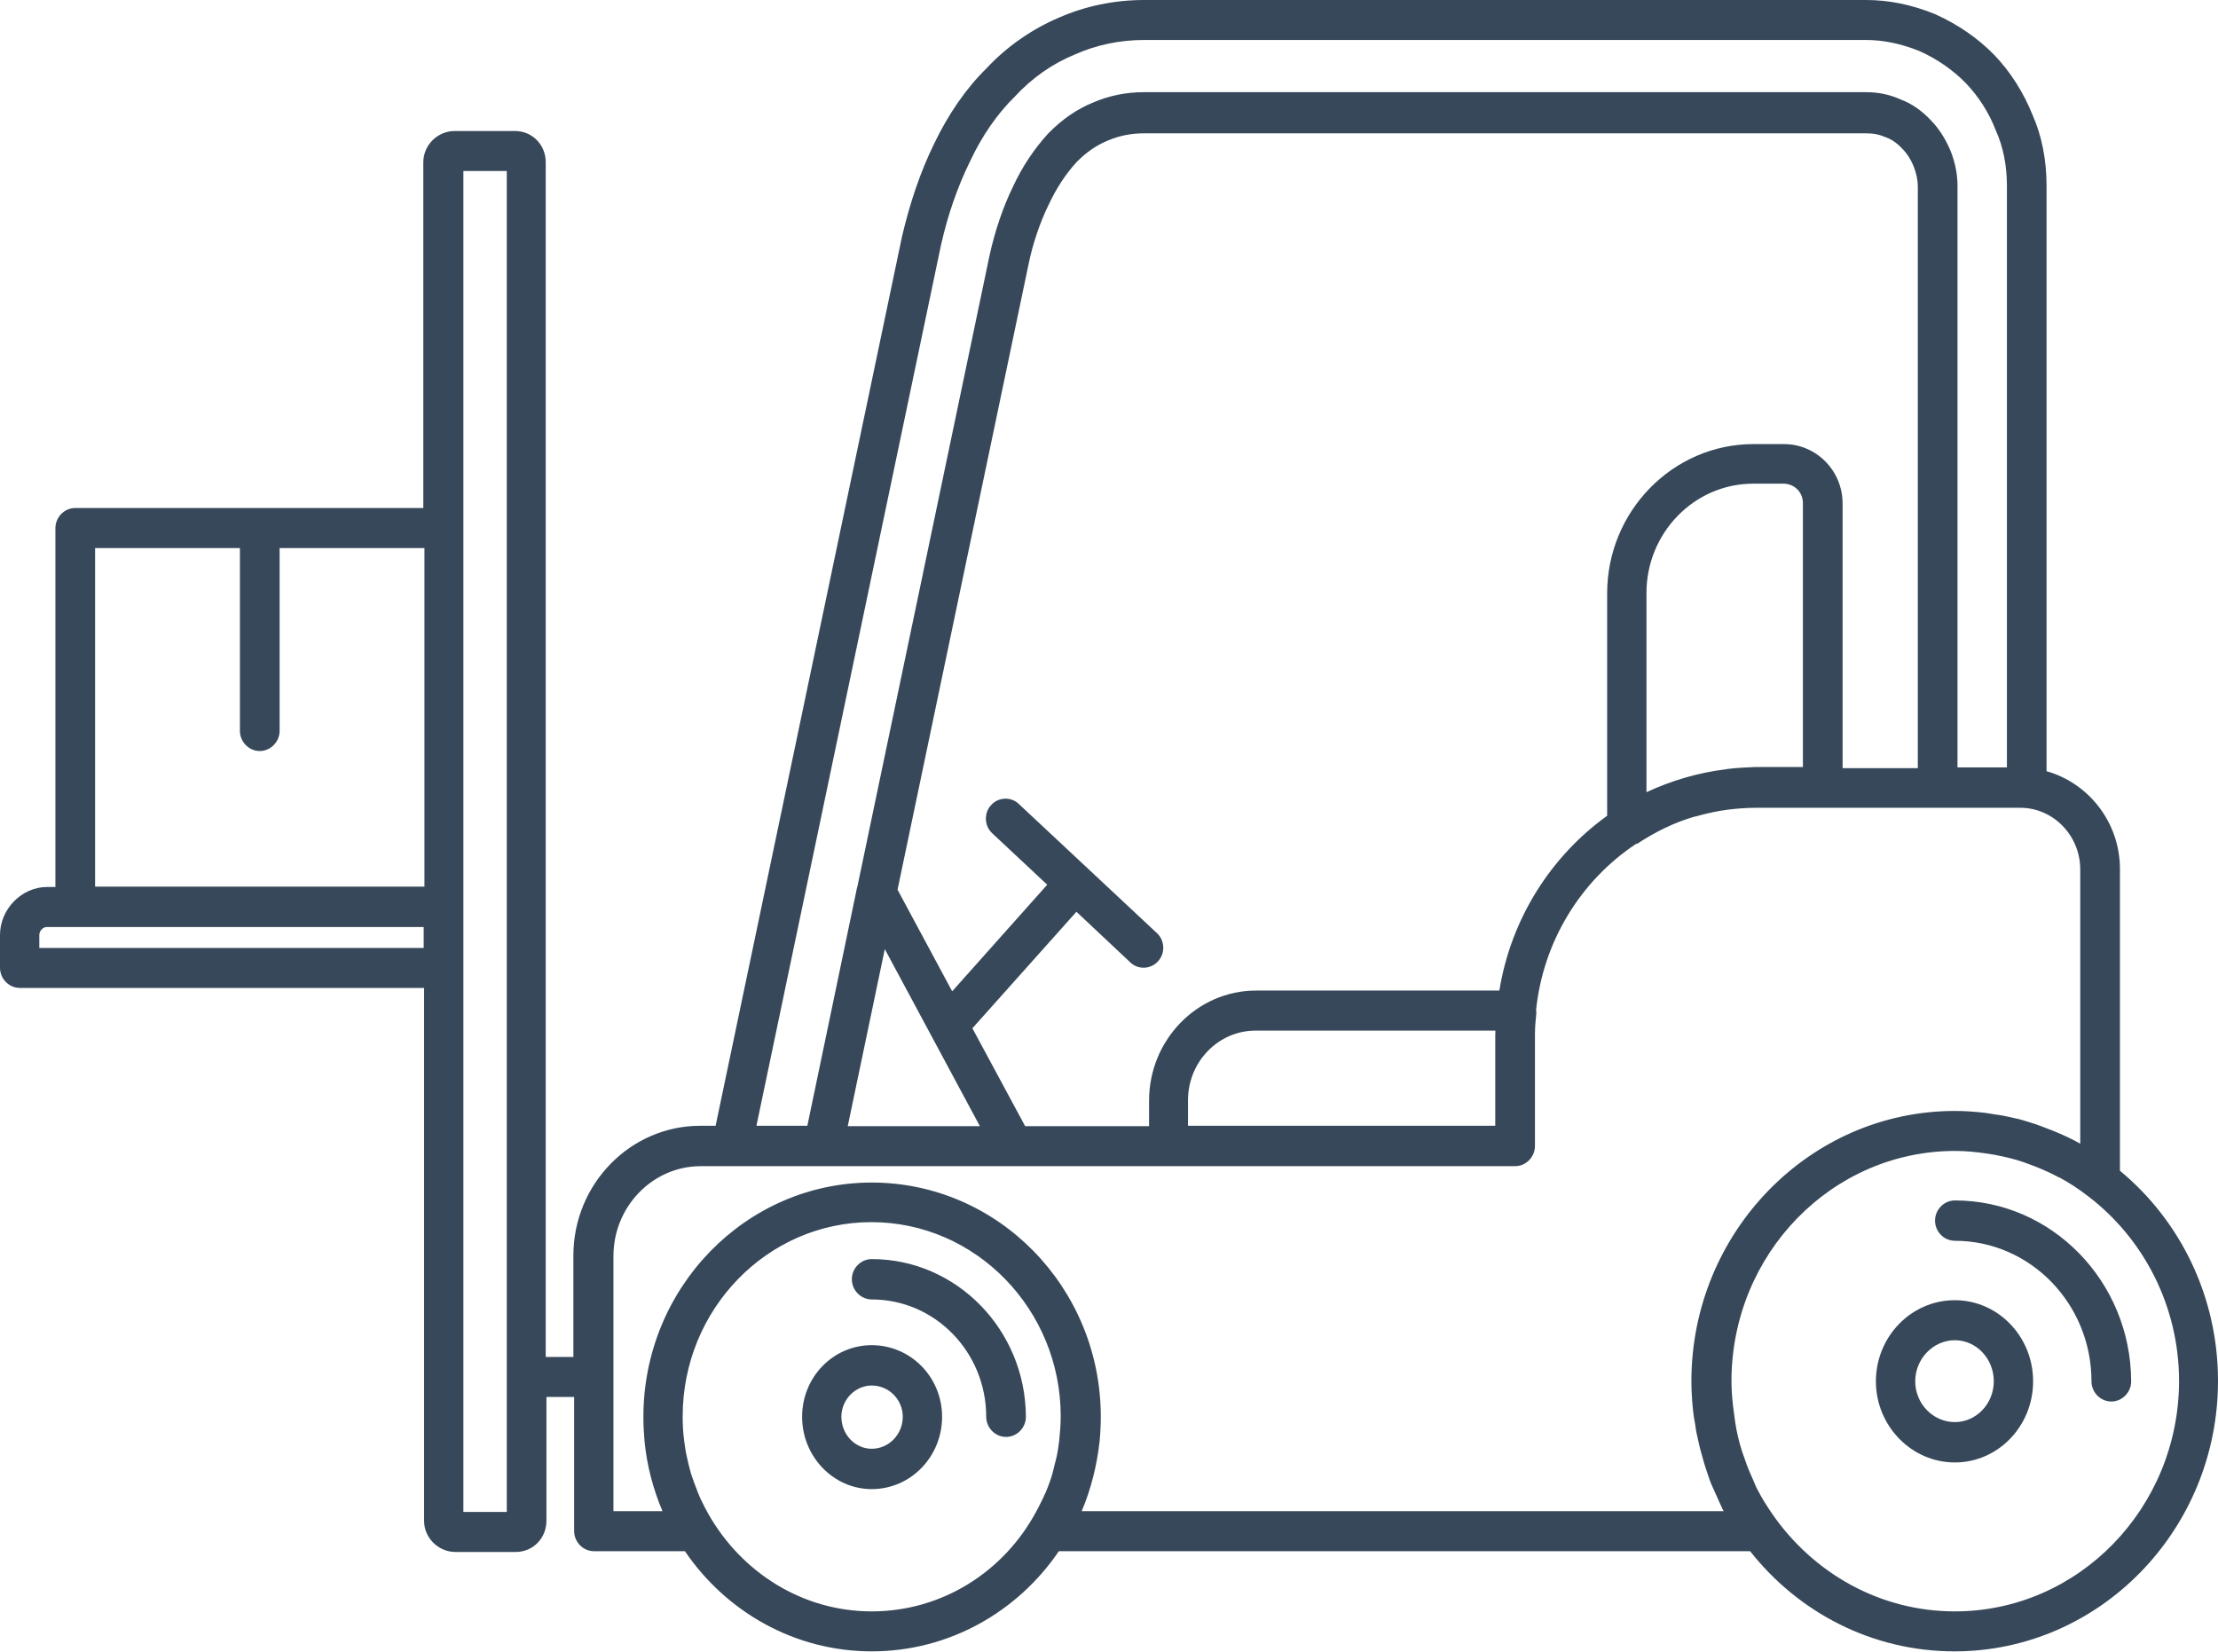
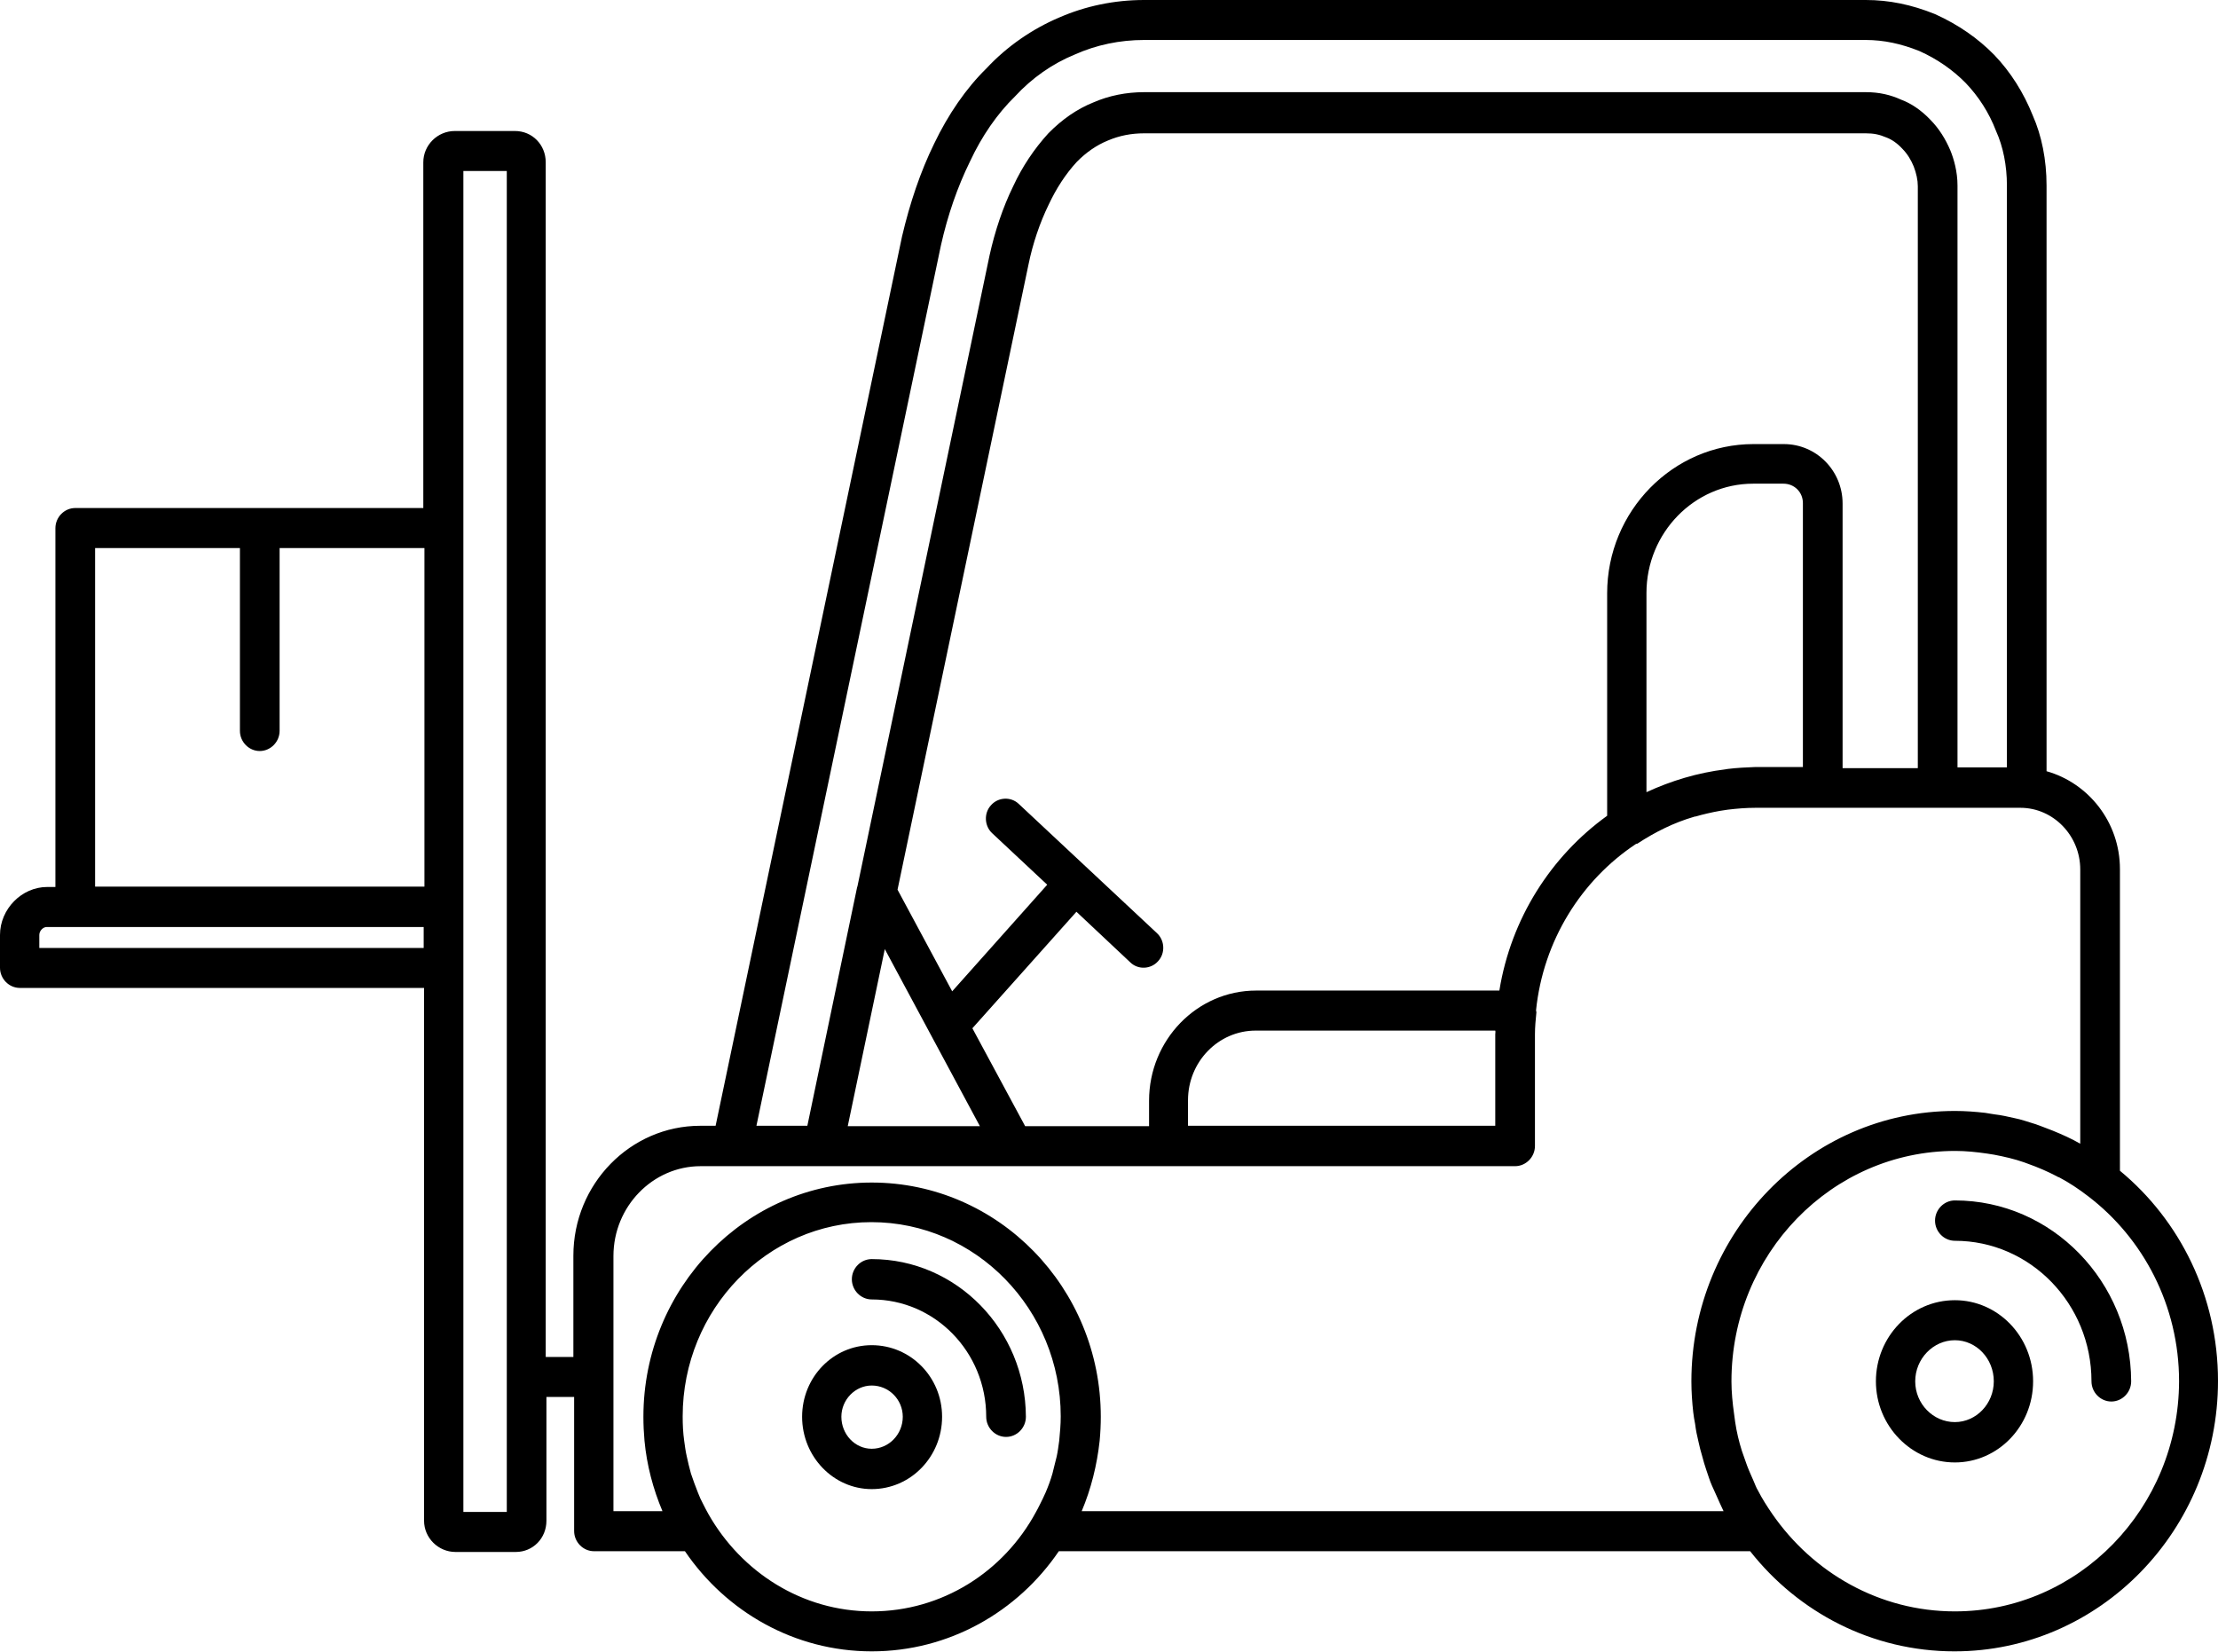
- <svg xmlns="http://www.w3.org/2000/svg" width="47" height="35" viewBox="0 0 47 35" fill="none">
-   <path d="M18.472 26.68C18.242 26.68 18.051 26.873 18.051 27.107C18.051 27.341 18.242 27.535 18.472 27.535C19.812 27.535 20.898 28.649 20.898 30.021C20.898 30.255 21.089 30.448 21.319 30.448C21.549 30.448 21.739 30.255 21.739 30.021C21.731 28.181 20.272 26.68 18.472 26.68Z" fill="#364859" />
-   <path d="M41.425 25.437C41.194 25.437 41.004 25.631 41.004 25.865C41.004 26.099 41.194 26.292 41.425 26.292C43.019 26.292 44.319 27.624 44.319 29.27C44.319 29.504 44.51 29.698 44.74 29.698C44.97 29.698 45.16 29.504 45.16 29.27C45.152 27.156 43.479 25.437 41.425 25.437Z" fill="#364859" />
-   <path d="M41.424 27.551C40.496 27.551 39.751 28.326 39.751 29.27C39.751 30.214 40.504 30.989 41.424 30.989C42.336 30.989 43.082 30.223 43.082 29.27C43.082 28.318 42.336 27.551 41.424 27.551ZM41.424 30.134C40.964 30.134 40.584 29.746 40.584 29.27C40.584 28.794 40.964 28.399 41.424 28.399C41.876 28.399 42.249 28.786 42.249 29.27C42.249 29.746 41.876 30.134 41.424 30.134Z" fill="#364859" />
-   <path d="M44.922 24.808V18.416C44.922 17.423 44.256 16.592 43.367 16.342V3.93C43.367 3.389 43.264 2.873 43.074 2.445C42.884 1.969 42.606 1.525 42.257 1.162C41.916 0.815 41.504 0.525 41.004 0.299C40.504 0.097 40.029 0 39.537 0H24.245C23.611 0 23 0.129 22.445 0.371C21.874 0.613 21.335 0.985 20.907 1.445C20.47 1.872 20.09 2.429 19.796 3.042C19.503 3.64 19.281 4.301 19.114 5.012L15.164 23.855H14.839C13.356 23.855 12.15 25.09 12.15 26.607V28.754H11.564V3.438C11.564 3.067 11.278 2.776 10.913 2.776H9.636C9.272 2.776 8.97 3.075 8.97 3.438V10.765H1.594C1.364 10.765 1.174 10.959 1.174 11.193V18.795H0.999C0.46 18.795 0 19.263 0 19.812V20.506C0 20.74 0.19 20.934 0.42 20.934H8.986V32.224C8.986 32.587 9.287 32.886 9.652 32.886H10.929C11.294 32.886 11.579 32.595 11.579 32.224V29.601H12.166V32.442C12.166 32.676 12.357 32.87 12.587 32.87H14.514C15.386 34.153 16.838 34.992 18.472 34.992C20.113 34.992 21.565 34.153 22.437 32.87H37.086C38.109 34.169 39.672 34.992 41.416 34.992C44.494 34.992 47 32.418 47 29.262C47 27.462 46.191 25.857 44.922 24.808ZM2.015 11.613H5.084V15.486C5.084 15.72 5.274 15.914 5.504 15.914C5.734 15.914 5.925 15.72 5.925 15.486V11.613H8.994V18.787H2.015V11.613ZM0.833 20.087V19.812C0.833 19.723 0.912 19.643 0.991 19.643H1.586H8.978V20.087H0.833ZM10.739 32.038H9.819V20.506V19.215V11.185V3.623H10.739V32.038ZM19.939 5.197C20.082 4.56 20.288 3.962 20.558 3.414C20.803 2.889 21.129 2.413 21.509 2.042C21.866 1.654 22.302 1.348 22.778 1.154C23.23 0.952 23.73 0.847 24.245 0.847H39.537C39.917 0.847 40.29 0.928 40.671 1.081C41.052 1.251 41.385 1.485 41.654 1.759C41.924 2.042 42.146 2.381 42.297 2.776C42.447 3.107 42.527 3.51 42.527 3.93V16.261H41.48V3.93C41.48 3.632 41.401 3.365 41.329 3.188C41.226 2.946 41.091 2.728 40.909 2.542C40.711 2.332 40.489 2.187 40.29 2.114C40.06 2.009 39.822 1.953 39.537 1.953H24.245C23.865 1.953 23.5 2.026 23.167 2.171C22.826 2.308 22.509 2.526 22.215 2.825C21.914 3.155 21.66 3.535 21.47 3.946C21.248 4.398 21.081 4.907 20.97 5.407L18.17 18.779C18.17 18.787 18.162 18.795 18.162 18.803L17.108 23.855H16.029L19.939 5.197ZM39.045 16.261V10.669C39.045 9.975 38.49 9.41 37.8 9.41H37.157C35.452 9.41 34.056 10.83 34.056 12.573V17.286C32.867 18.142 32.018 19.465 31.772 20.99H26.617C25.364 20.99 24.349 22.039 24.349 23.323V23.863H21.723L20.605 21.789L22.81 19.32L23.952 20.393C24.119 20.555 24.388 20.538 24.539 20.369C24.698 20.199 24.682 19.925 24.515 19.772L21.589 17.036C21.422 16.875 21.152 16.891 21.002 17.06C20.843 17.23 20.859 17.504 21.026 17.657L22.191 18.747L20.177 21.006L19.019 18.852L21.795 5.601C21.882 5.173 22.033 4.721 22.223 4.334C22.382 3.995 22.58 3.688 22.818 3.43C23.016 3.228 23.238 3.075 23.476 2.978C23.722 2.873 23.976 2.825 24.245 2.825H39.537C39.703 2.825 39.822 2.849 39.973 2.913C40.084 2.954 40.203 3.034 40.314 3.155C40.417 3.26 40.496 3.389 40.552 3.527C40.608 3.672 40.639 3.817 40.639 3.946V16.277H39.045V16.261ZM36.61 16.294C36.594 16.294 36.578 16.302 36.563 16.302C35.976 16.374 35.413 16.544 34.889 16.786V12.565C34.889 11.29 35.904 10.249 37.15 10.249H37.792C38.022 10.249 38.204 10.427 38.204 10.661V16.253H37.197C37.007 16.261 36.809 16.269 36.61 16.294ZM31.685 21.918V23.855H25.174V23.314C25.174 22.499 25.816 21.838 26.609 21.838H31.685C31.693 21.862 31.685 21.894 31.685 21.918ZM18.749 20.111L20.764 23.863H17.964L18.749 20.111ZM18.472 34.145C16.997 34.145 15.712 33.313 15.014 32.087C14.974 32.014 14.934 31.941 14.895 31.861C14.855 31.788 14.823 31.715 14.792 31.635C14.736 31.498 14.688 31.36 14.641 31.223C14.625 31.167 14.609 31.102 14.593 31.038C14.569 30.925 14.538 30.812 14.522 30.699C14.514 30.642 14.506 30.586 14.498 30.529C14.474 30.36 14.466 30.19 14.466 30.013C14.466 27.745 16.259 25.897 18.464 25.897C20.677 25.897 22.477 27.745 22.477 30.013C22.477 30.19 22.461 30.36 22.445 30.529C22.437 30.586 22.429 30.642 22.421 30.699C22.405 30.812 22.382 30.916 22.35 31.029C22.334 31.094 22.318 31.159 22.302 31.223C22.263 31.36 22.215 31.489 22.16 31.619C22.12 31.707 22.08 31.796 22.033 31.885C22.009 31.941 21.977 31.99 21.953 32.038C21.271 33.305 19.963 34.145 18.472 34.145ZM36.523 32.022H22.921C23.119 31.554 23.246 31.046 23.302 30.529C23.318 30.36 23.326 30.19 23.326 30.021C23.326 27.285 21.152 25.058 18.472 25.058C15.807 25.058 13.634 27.285 13.634 30.021C13.634 30.19 13.642 30.36 13.657 30.529C13.705 31.046 13.84 31.554 14.038 32.022H12.999V26.615C12.999 25.566 13.832 24.711 14.847 24.711H15.505H17.448H21.47H24.761H32.105C32.335 24.711 32.526 24.517 32.526 24.283V21.918C32.526 21.765 32.541 21.604 32.557 21.45C32.557 21.434 32.549 21.426 32.549 21.41C32.7 19.933 33.509 18.65 34.667 17.883C34.675 17.875 34.691 17.883 34.699 17.875C35.08 17.625 35.476 17.431 35.889 17.31C35.904 17.302 35.92 17.302 35.928 17.302C36.095 17.254 36.269 17.213 36.452 17.181C36.499 17.173 36.555 17.165 36.61 17.157C36.809 17.133 36.999 17.117 37.205 17.117H38.625H42.812C43.51 17.117 44.081 17.706 44.081 18.424V24.235C43.899 24.13 43.701 24.041 43.502 23.96C43.447 23.936 43.391 23.92 43.336 23.896C43.193 23.839 43.05 23.791 42.907 23.75C42.836 23.726 42.765 23.71 42.693 23.694C42.551 23.662 42.408 23.629 42.265 23.613C42.194 23.605 42.13 23.589 42.067 23.581C41.853 23.557 41.647 23.541 41.424 23.541C38.347 23.541 35.841 26.115 35.841 29.27C35.841 29.496 35.857 29.714 35.88 29.924C35.889 30.005 35.904 30.093 35.92 30.174C35.936 30.303 35.96 30.424 35.992 30.553C36.015 30.658 36.039 30.755 36.071 30.86C36.095 30.957 36.126 31.054 36.158 31.151C36.198 31.264 36.23 31.377 36.277 31.481C36.309 31.554 36.34 31.619 36.372 31.691C36.42 31.796 36.467 31.909 36.523 32.022ZM41.424 34.145C39.83 34.145 38.419 33.33 37.554 32.079C37.443 31.917 37.34 31.756 37.253 31.586C37.213 31.522 37.189 31.449 37.157 31.377C37.094 31.239 37.031 31.094 36.983 30.949C36.959 30.884 36.935 30.812 36.912 30.747C36.848 30.545 36.8 30.344 36.769 30.134C36.761 30.077 36.753 30.013 36.745 29.956C36.713 29.73 36.69 29.496 36.69 29.27C36.69 26.575 38.815 24.388 41.432 24.388C41.662 24.388 41.884 24.412 42.106 24.444C42.154 24.452 42.21 24.46 42.257 24.468C42.471 24.509 42.685 24.557 42.892 24.63C42.923 24.638 42.947 24.654 42.979 24.662C43.185 24.735 43.391 24.824 43.59 24.928C43.605 24.937 43.613 24.945 43.629 24.945C43.843 25.058 44.05 25.195 44.248 25.348C45.414 26.236 46.175 27.664 46.175 29.27C46.167 31.958 44.042 34.145 41.424 34.145Z" fill="#364859" />
-   <path d="M18.472 28.504C17.655 28.504 16.997 29.181 16.997 30.021C16.997 30.868 17.663 31.554 18.472 31.554C19.297 31.554 19.963 30.868 19.963 30.021C19.963 29.181 19.297 28.504 18.472 28.504ZM18.472 30.699C18.115 30.699 17.829 30.392 17.829 30.021C17.829 29.658 18.123 29.359 18.472 29.359C18.837 29.359 19.13 29.658 19.13 30.021C19.13 30.392 18.837 30.699 18.472 30.699Z" fill="#364859" />
+ <svg xmlns="http://www.w3.org/2000/svg" width="47" height="35" viewBox="0 0 47 35">
+   <path d="M18.472 26.68C18.242 26.68 18.051 26.873 18.051 27.107C18.051 27.341 18.242 27.535 18.472 27.535C19.812 27.535 20.898 28.649 20.898 30.021C20.898 30.255 21.089 30.448 21.319 30.448C21.549 30.448 21.739 30.255 21.739 30.021C21.731 28.181 20.272 26.68 18.472 26.68Z" />
+   <path d="M41.425 25.437C41.194 25.437 41.004 25.631 41.004 25.865C41.004 26.099 41.194 26.292 41.425 26.292C43.019 26.292 44.319 27.624 44.319 29.27C44.319 29.504 44.51 29.698 44.74 29.698C44.97 29.698 45.16 29.504 45.16 29.27C45.152 27.156 43.479 25.437 41.425 25.437Z" />
+   <path d="M41.424 27.551C40.496 27.551 39.751 28.326 39.751 29.27C39.751 30.214 40.504 30.989 41.424 30.989C42.336 30.989 43.082 30.223 43.082 29.27C43.082 28.318 42.336 27.551 41.424 27.551ZM41.424 30.134C40.964 30.134 40.584 29.746 40.584 29.27C40.584 28.794 40.964 28.399 41.424 28.399C41.876 28.399 42.249 28.786 42.249 29.27C42.249 29.746 41.876 30.134 41.424 30.134Z" />
+   <path d="M44.922 24.808V18.416C44.922 17.423 44.256 16.592 43.367 16.342V3.93C43.367 3.389 43.264 2.873 43.074 2.445C42.884 1.969 42.606 1.525 42.257 1.162C41.916 0.815 41.504 0.525 41.004 0.299C40.504 0.097 40.029 0 39.537 0H24.245C23.611 0 23 0.129 22.445 0.371C21.874 0.613 21.335 0.985 20.907 1.445C20.47 1.872 20.09 2.429 19.796 3.042C19.503 3.64 19.281 4.301 19.114 5.012L15.164 23.855H14.839C13.356 23.855 12.15 25.09 12.15 26.607V28.754H11.564V3.438C11.564 3.067 11.278 2.776 10.913 2.776H9.636C9.272 2.776 8.97 3.075 8.97 3.438V10.765H1.594C1.364 10.765 1.174 10.959 1.174 11.193V18.795H0.999C0.46 18.795 0 19.263 0 19.812V20.506C0 20.74 0.19 20.934 0.42 20.934H8.986V32.224C8.986 32.587 9.287 32.886 9.652 32.886H10.929C11.294 32.886 11.579 32.595 11.579 32.224V29.601H12.166V32.442C12.166 32.676 12.357 32.87 12.587 32.87H14.514C15.386 34.153 16.838 34.992 18.472 34.992C20.113 34.992 21.565 34.153 22.437 32.87H37.086C38.109 34.169 39.672 34.992 41.416 34.992C44.494 34.992 47 32.418 47 29.262C47 27.462 46.191 25.857 44.922 24.808ZM2.015 11.613H5.084V15.486C5.084 15.72 5.274 15.914 5.504 15.914C5.734 15.914 5.925 15.72 5.925 15.486V11.613H8.994V18.787H2.015V11.613ZM0.833 20.087V19.812C0.833 19.723 0.912 19.643 0.991 19.643H1.586H8.978V20.087H0.833ZM10.739 32.038H9.819V20.506V19.215V11.185V3.623H10.739V32.038ZM19.939 5.197C20.082 4.56 20.288 3.962 20.558 3.414C20.803 2.889 21.129 2.413 21.509 2.042C21.866 1.654 22.302 1.348 22.778 1.154C23.23 0.952 23.73 0.847 24.245 0.847H39.537C39.917 0.847 40.29 0.928 40.671 1.081C41.052 1.251 41.385 1.485 41.654 1.759C41.924 2.042 42.146 2.381 42.297 2.776C42.447 3.107 42.527 3.51 42.527 3.93V16.261H41.48V3.93C41.48 3.632 41.401 3.365 41.329 3.188C41.226 2.946 41.091 2.728 40.909 2.542C40.711 2.332 40.489 2.187 40.29 2.114C40.06 2.009 39.822 1.953 39.537 1.953H24.245C23.865 1.953 23.5 2.026 23.167 2.171C22.826 2.308 22.509 2.526 22.215 2.825C21.914 3.155 21.66 3.535 21.47 3.946C21.248 4.398 21.081 4.907 20.97 5.407L18.17 18.779C18.17 18.787 18.162 18.795 18.162 18.803L17.108 23.855H16.029L19.939 5.197ZM39.045 16.261V10.669C39.045 9.975 38.49 9.41 37.8 9.41H37.157C35.452 9.41 34.056 10.83 34.056 12.573V17.286C32.867 18.142 32.018 19.465 31.772 20.99H26.617C25.364 20.99 24.349 22.039 24.349 23.323V23.863H21.723L20.605 21.789L22.81 19.32L23.952 20.393C24.119 20.555 24.388 20.538 24.539 20.369C24.698 20.199 24.682 19.925 24.515 19.772L21.589 17.036C21.422 16.875 21.152 16.891 21.002 17.06C20.843 17.23 20.859 17.504 21.026 17.657L22.191 18.747L20.177 21.006L19.019 18.852L21.795 5.601C21.882 5.173 22.033 4.721 22.223 4.334C22.382 3.995 22.58 3.688 22.818 3.43C23.016 3.228 23.238 3.075 23.476 2.978C23.722 2.873 23.976 2.825 24.245 2.825H39.537C39.703 2.825 39.822 2.849 39.973 2.913C40.084 2.954 40.203 3.034 40.314 3.155C40.417 3.26 40.496 3.389 40.552 3.527C40.608 3.672 40.639 3.817 40.639 3.946V16.277H39.045V16.261ZM36.61 16.294C36.594 16.294 36.578 16.302 36.563 16.302C35.976 16.374 35.413 16.544 34.889 16.786V12.565C34.889 11.29 35.904 10.249 37.15 10.249H37.792C38.022 10.249 38.204 10.427 38.204 10.661V16.253H37.197C37.007 16.261 36.809 16.269 36.61 16.294ZM31.685 21.918V23.855H25.174V23.314C25.174 22.499 25.816 21.838 26.609 21.838H31.685C31.693 21.862 31.685 21.894 31.685 21.918ZM18.749 20.111L20.764 23.863H17.964L18.749 20.111ZM18.472 34.145C16.997 34.145 15.712 33.313 15.014 32.087C14.974 32.014 14.934 31.941 14.895 31.861C14.855 31.788 14.823 31.715 14.792 31.635C14.736 31.498 14.688 31.36 14.641 31.223C14.625 31.167 14.609 31.102 14.593 31.038C14.569 30.925 14.538 30.812 14.522 30.699C14.514 30.642 14.506 30.586 14.498 30.529C14.474 30.36 14.466 30.19 14.466 30.013C14.466 27.745 16.259 25.897 18.464 25.897C20.677 25.897 22.477 27.745 22.477 30.013C22.477 30.19 22.461 30.36 22.445 30.529C22.437 30.586 22.429 30.642 22.421 30.699C22.405 30.812 22.382 30.916 22.35 31.029C22.334 31.094 22.318 31.159 22.302 31.223C22.263 31.36 22.215 31.489 22.16 31.619C22.12 31.707 22.08 31.796 22.033 31.885C22.009 31.941 21.977 31.99 21.953 32.038C21.271 33.305 19.963 34.145 18.472 34.145ZM36.523 32.022H22.921C23.119 31.554 23.246 31.046 23.302 30.529C23.318 30.36 23.326 30.19 23.326 30.021C23.326 27.285 21.152 25.058 18.472 25.058C15.807 25.058 13.634 27.285 13.634 30.021C13.634 30.19 13.642 30.36 13.657 30.529C13.705 31.046 13.84 31.554 14.038 32.022H12.999V26.615C12.999 25.566 13.832 24.711 14.847 24.711H15.505H17.448H21.47H24.761H32.105C32.335 24.711 32.526 24.517 32.526 24.283V21.918C32.526 21.765 32.541 21.604 32.557 21.45C32.557 21.434 32.549 21.426 32.549 21.41C32.7 19.933 33.509 18.65 34.667 17.883C34.675 17.875 34.691 17.883 34.699 17.875C35.08 17.625 35.476 17.431 35.889 17.31C35.904 17.302 35.92 17.302 35.928 17.302C36.095 17.254 36.269 17.213 36.452 17.181C36.499 17.173 36.555 17.165 36.61 17.157C36.809 17.133 36.999 17.117 37.205 17.117H38.625H42.812C43.51 17.117 44.081 17.706 44.081 18.424V24.235C43.899 24.13 43.701 24.041 43.502 23.96C43.447 23.936 43.391 23.92 43.336 23.896C43.193 23.839 43.05 23.791 42.907 23.75C42.836 23.726 42.765 23.71 42.693 23.694C42.551 23.662 42.408 23.629 42.265 23.613C42.194 23.605 42.13 23.589 42.067 23.581C41.853 23.557 41.647 23.541 41.424 23.541C38.347 23.541 35.841 26.115 35.841 29.27C35.841 29.496 35.857 29.714 35.88 29.924C35.889 30.005 35.904 30.093 35.92 30.174C35.936 30.303 35.96 30.424 35.992 30.553C36.015 30.658 36.039 30.755 36.071 30.86C36.095 30.957 36.126 31.054 36.158 31.151C36.198 31.264 36.23 31.377 36.277 31.481C36.309 31.554 36.34 31.619 36.372 31.691C36.42 31.796 36.467 31.909 36.523 32.022ZM41.424 34.145C39.83 34.145 38.419 33.33 37.554 32.079C37.443 31.917 37.34 31.756 37.253 31.586C37.213 31.522 37.189 31.449 37.157 31.377C37.094 31.239 37.031 31.094 36.983 30.949C36.959 30.884 36.935 30.812 36.912 30.747C36.848 30.545 36.8 30.344 36.769 30.134C36.761 30.077 36.753 30.013 36.745 29.956C36.713 29.73 36.69 29.496 36.69 29.27C36.69 26.575 38.815 24.388 41.432 24.388C41.662 24.388 41.884 24.412 42.106 24.444C42.154 24.452 42.21 24.46 42.257 24.468C42.471 24.509 42.685 24.557 42.892 24.63C42.923 24.638 42.947 24.654 42.979 24.662C43.185 24.735 43.391 24.824 43.59 24.928C43.605 24.937 43.613 24.945 43.629 24.945C43.843 25.058 44.05 25.195 44.248 25.348C45.414 26.236 46.175 27.664 46.175 29.27C46.167 31.958 44.042 34.145 41.424 34.145Z" />
+   <path d="M18.472 28.504C17.655 28.504 16.997 29.181 16.997 30.021C16.997 30.868 17.663 31.554 18.472 31.554C19.297 31.554 19.963 30.868 19.963 30.021C19.963 29.181 19.297 28.504 18.472 28.504ZM18.472 30.699C18.115 30.699 17.829 30.392 17.829 30.021C17.829 29.658 18.123 29.359 18.472 29.359C18.837 29.359 19.13 29.658 19.13 30.021C19.13 30.392 18.837 30.699 18.472 30.699Z" />
</svg>
